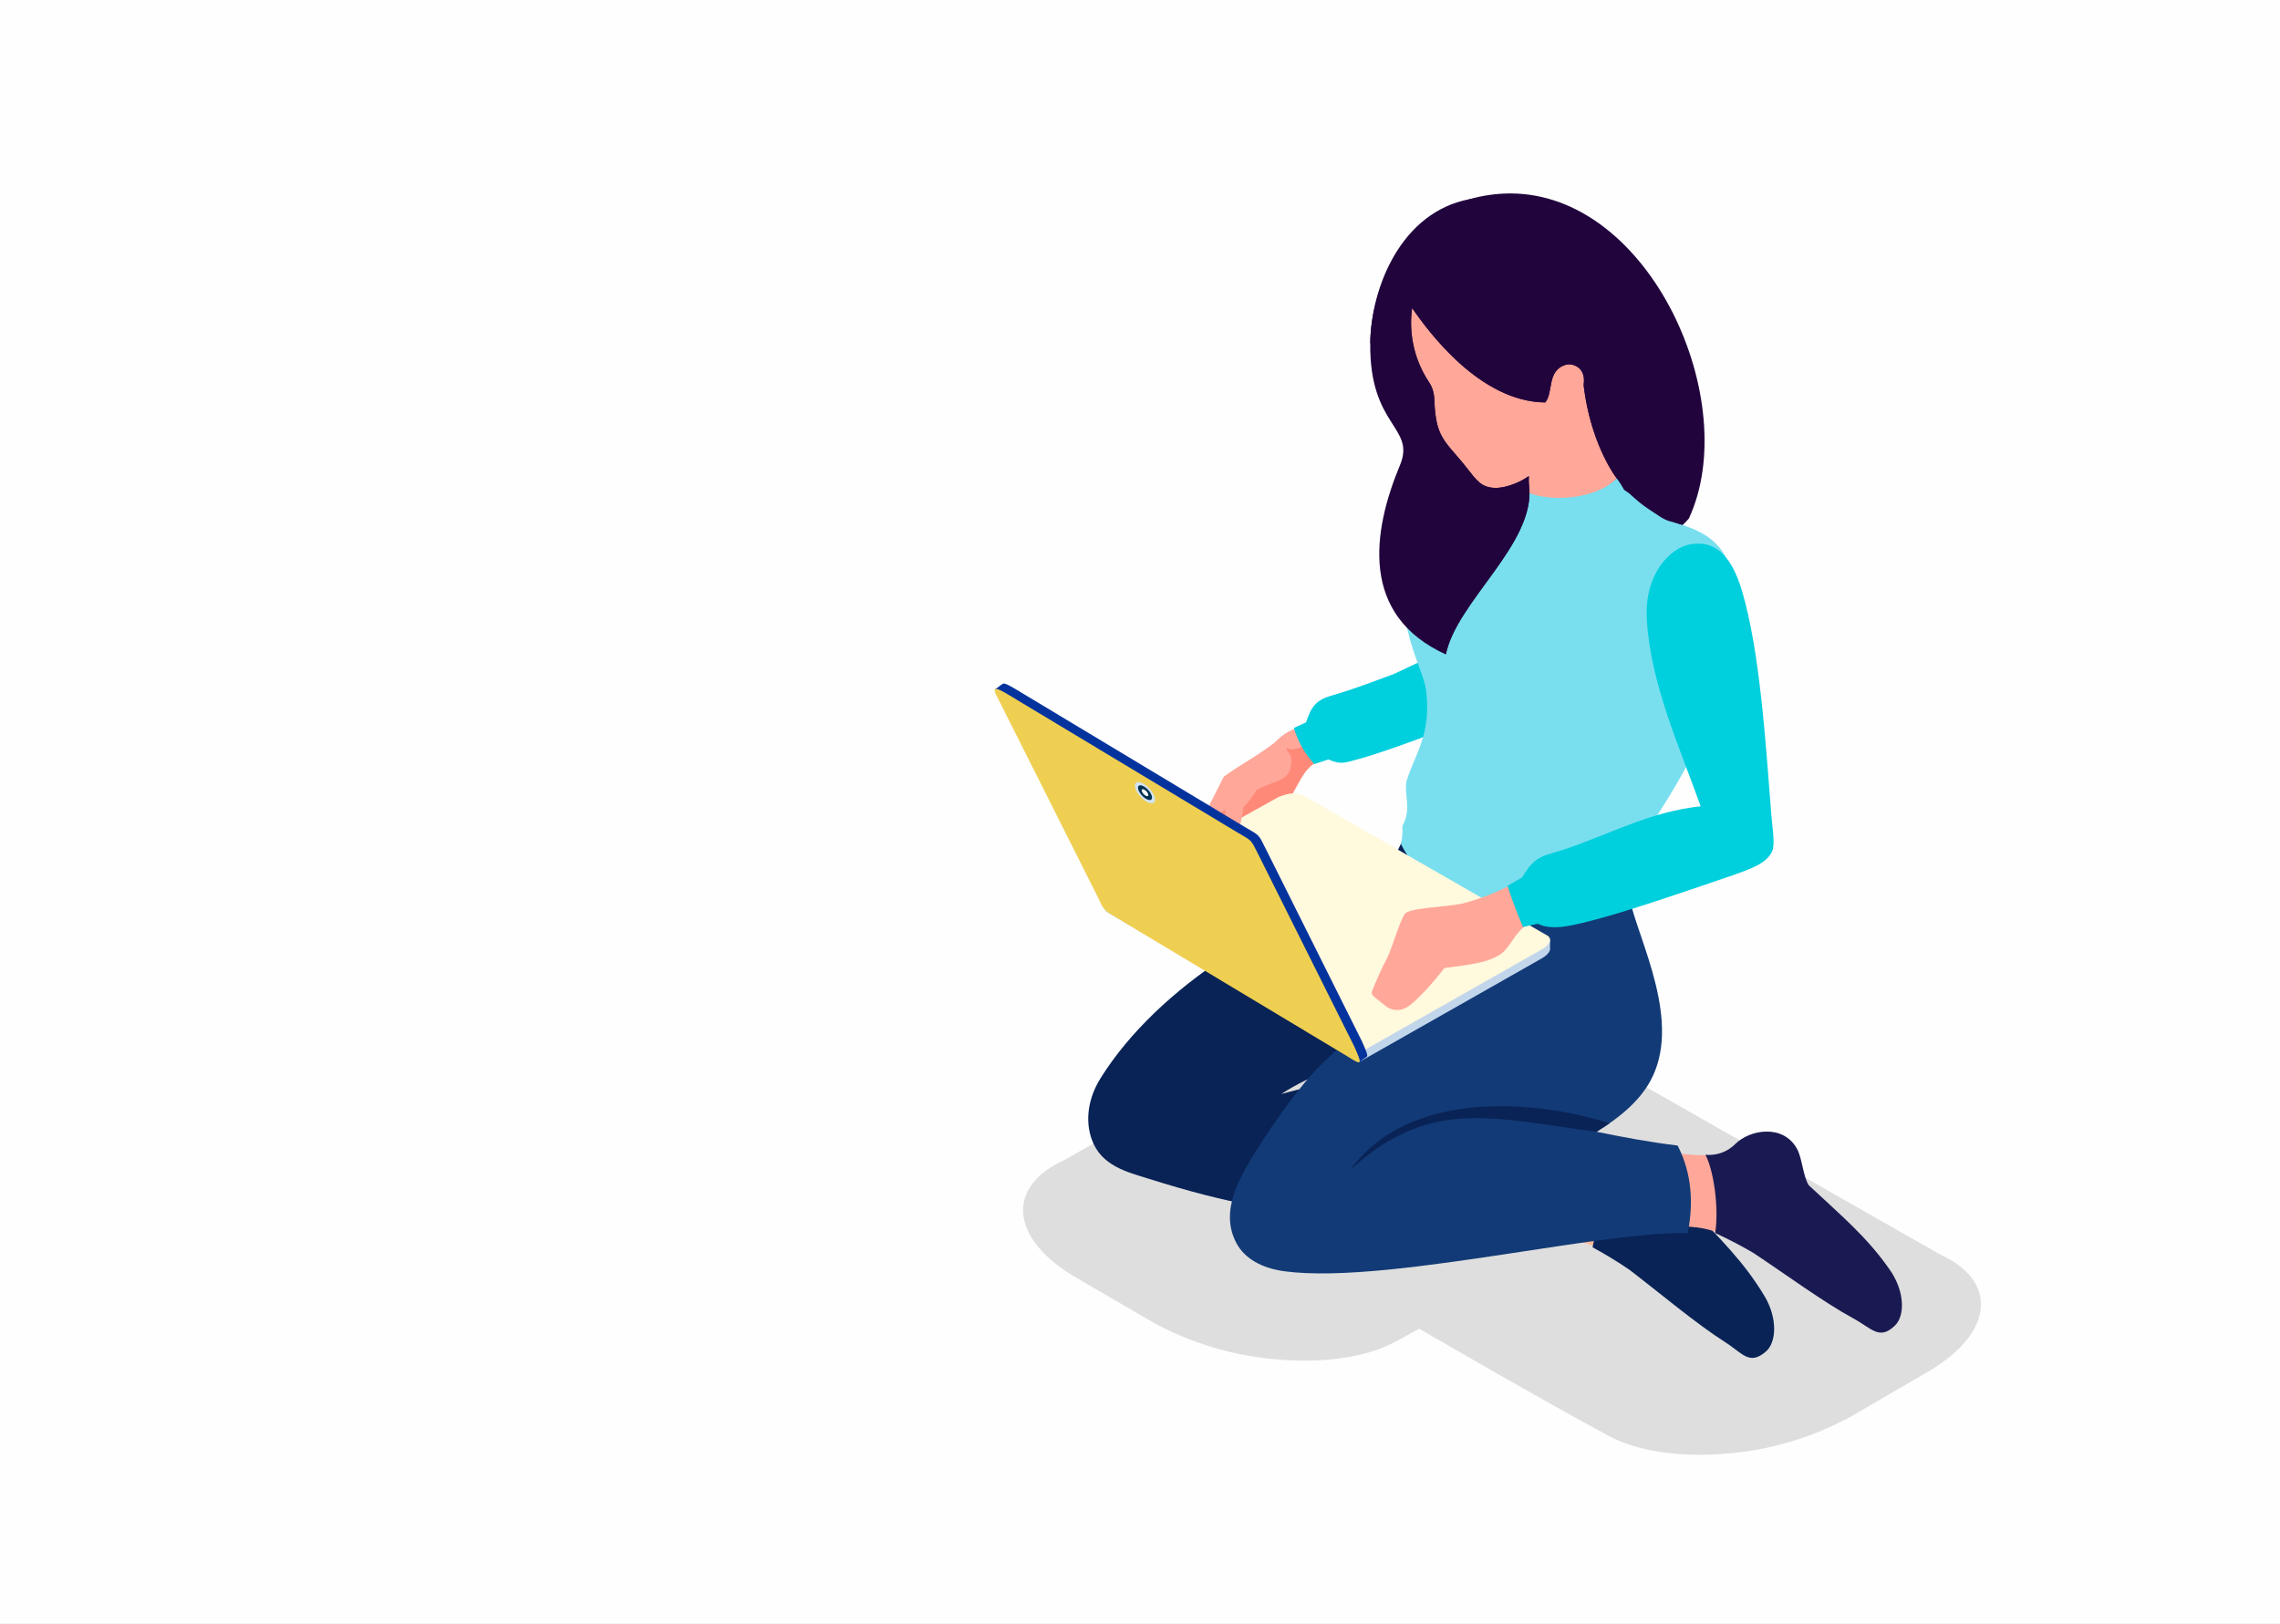
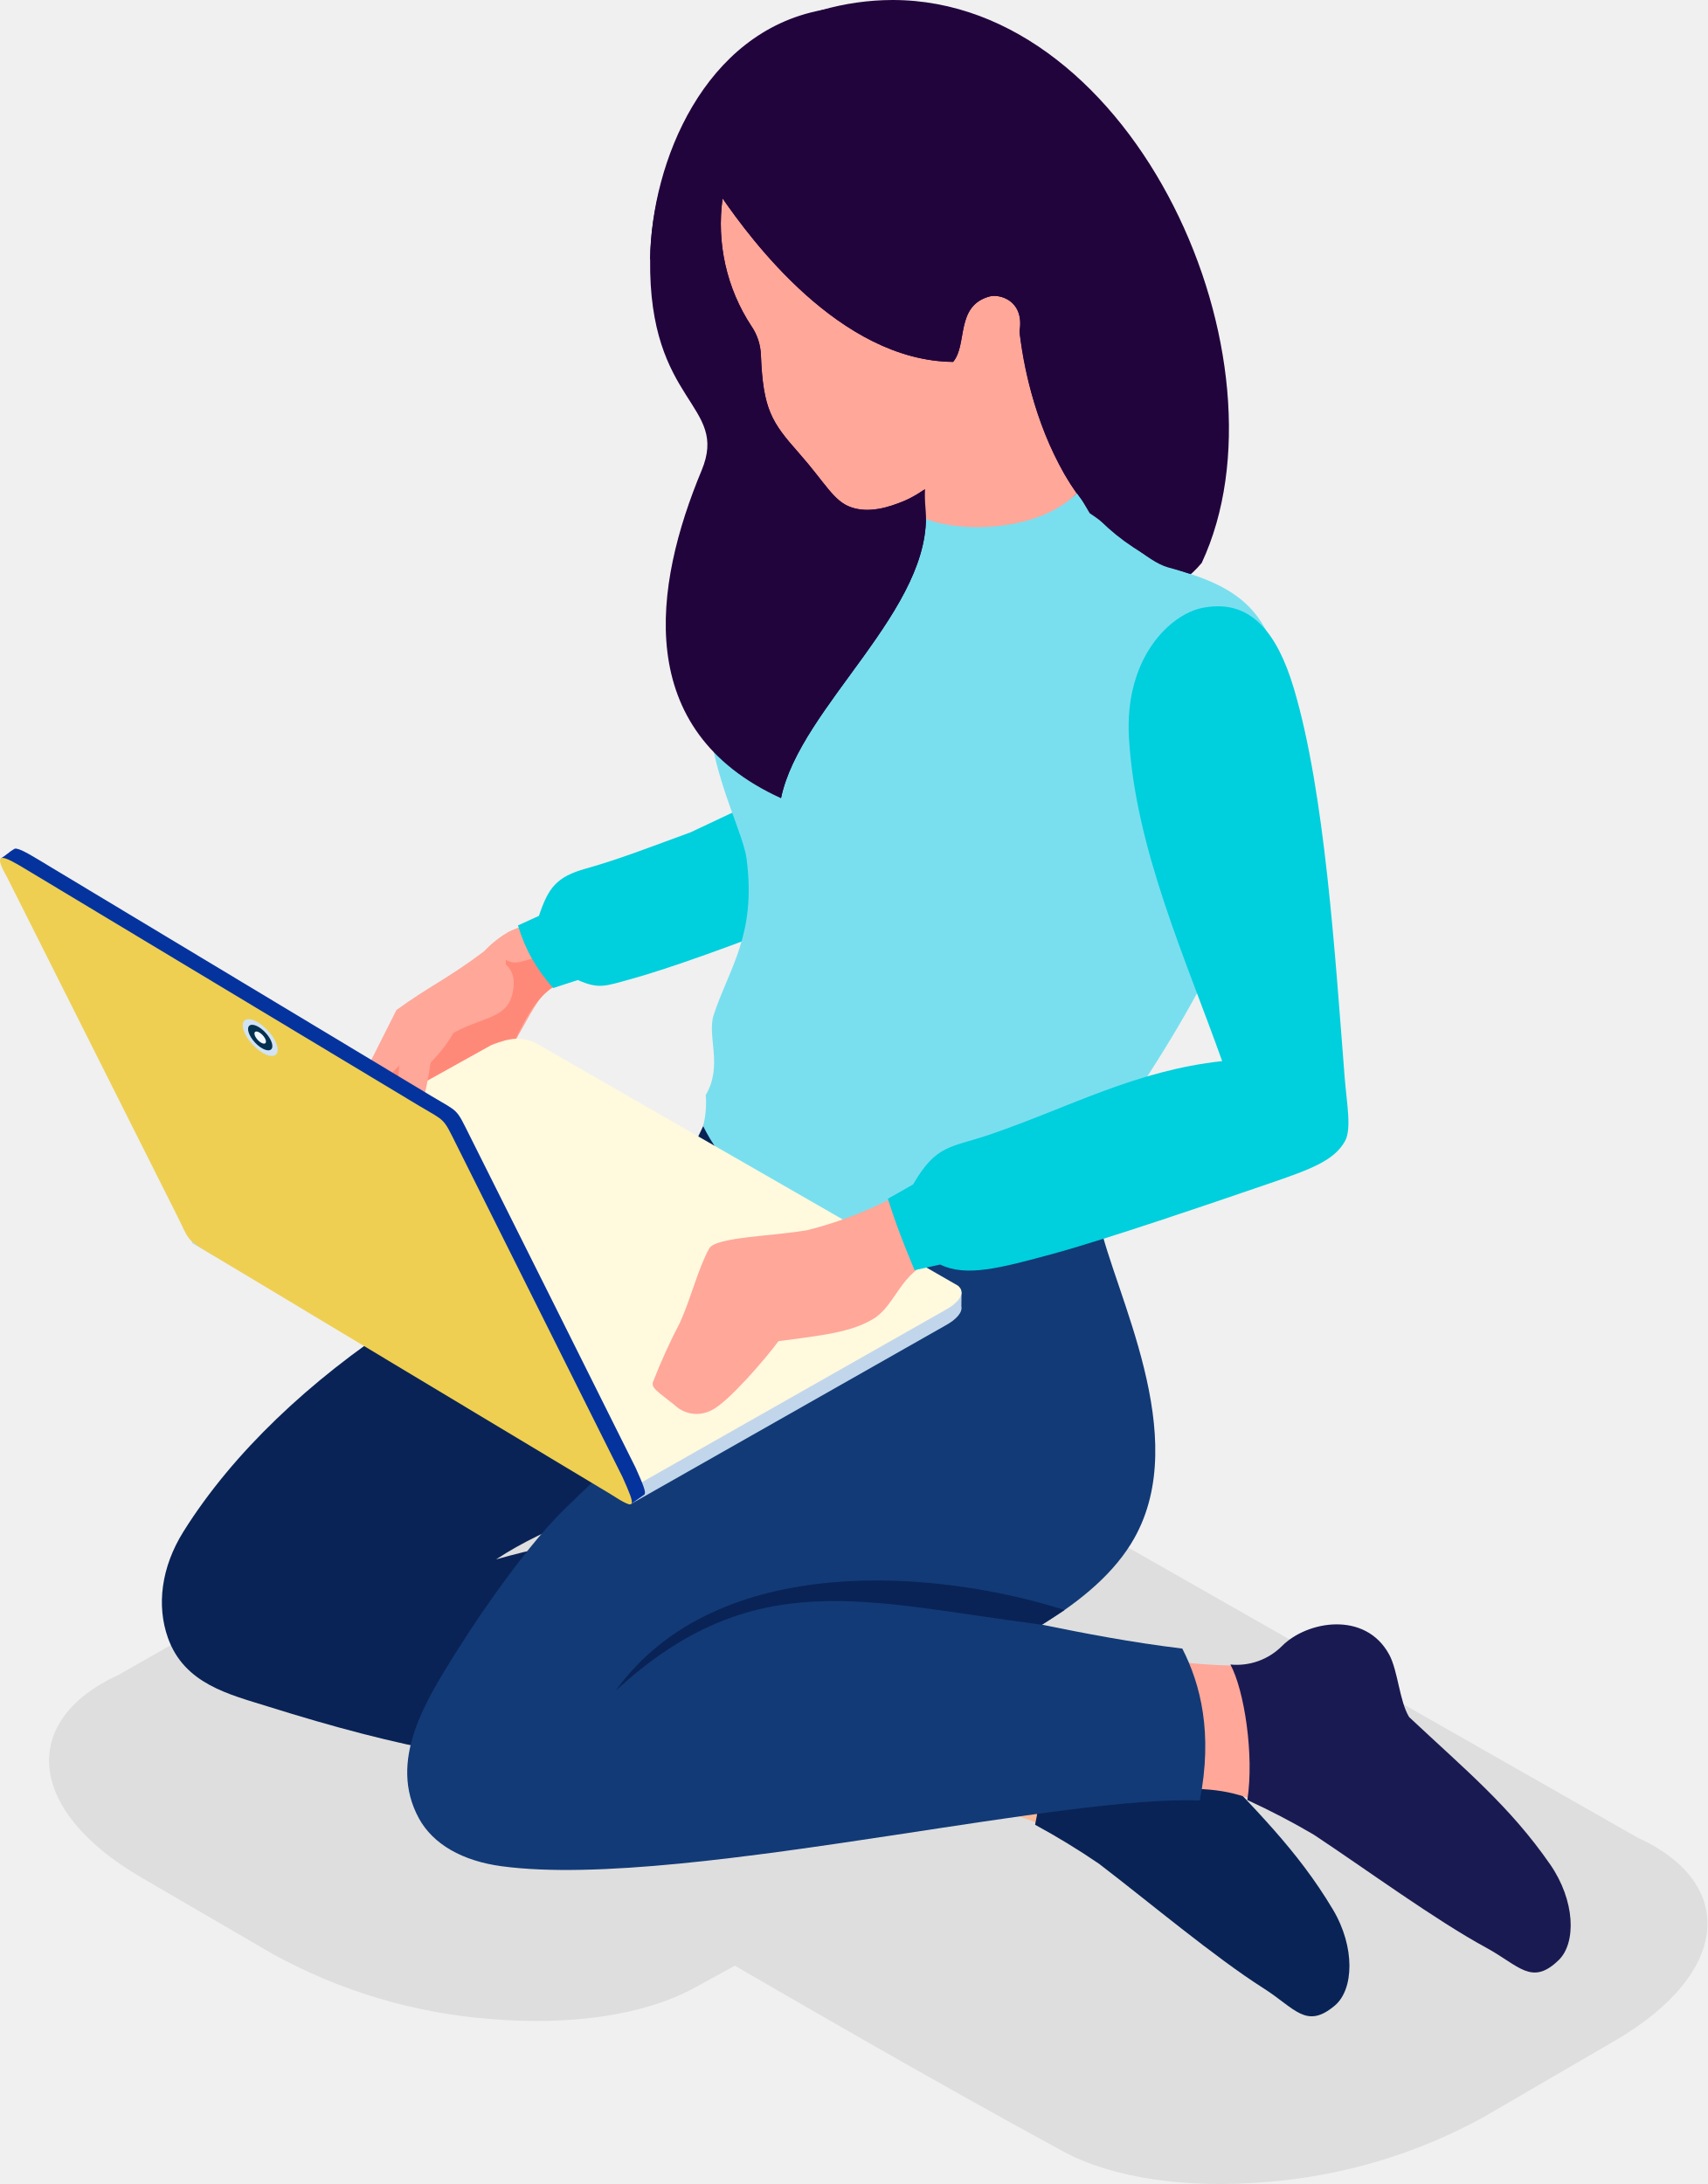
- <svg xmlns="http://www.w3.org/2000/svg" xmlns:xlink="http://www.w3.org/1999/xlink" width="451.826" height="321.756" viewBox="0 0 451.826 321.756">
+ <svg xmlns="http://www.w3.org/2000/svg" xmlns:xlink="http://www.w3.org/1999/xlink" id="Grupo_81924" data-name="Grupo 81924" width="195.44" height="250.001" viewBox="0 0 195.44 250.001">
  <defs>
    <clipPath id="clip-path">
      <rect id="Rectángulo_34628" data-name="Rectángulo 34628" width="195.44" height="250.001" fill="none" />
    </clipPath>
    <clipPath id="clip-path-2">
      <path id="Trazado_114635" data-name="Trazado 114635" d="M119.1,231.177c-8.044,4.045-18.133,11.976-27.814,21.532C87.622,256.328,82.7,263.091,79,269c-3.386,5.422-7.774,12.341-4.19,18.914,1.621,2.972,4.983,4.877,9.45,5.481,10.794,1.459,28.383-1.051,44.93-3.56,13.993-2.122,27.241-4.244,35.006-3.968,1.492-7.679.115-13.25-2.006-17.385-5.9-.714-11.171-1.74-16.066-2.735,4.541-2.765,8.374-5.991,10.571-9.9,6.593-11.734-2.264-27.988-4.032-36.312a141.553,141.553,0,0,1-24.474-1.336,66.7,66.7,0,0,1-9.094,12.972" transform="translate(-73.478 -218.205)" fill="none" />
    </clipPath>
    <linearGradient id="linear-gradient" x1="-0.263" y1="1.144" x2="-0.257" y2="1.144" gradientUnits="objectBoundingBox">
      <stop offset="0" stop-color="#235da3" />
      <stop offset="1" stop-color="#123a76" />
    </linearGradient>
    <clipPath id="clip-path-4">
      <path id="Trazado_114637" data-name="Trazado 114637" d="M81.883,165.979a12.371,12.371,0,0,0-2.793,2.219c-4.1,3.1-6.386,4.064-10.035,6.727l-4.139,8.218-.136,7.412c-.159,1.166,1.768,4.037,3.129,4.432,3.066.889,4.223,1.03,4.655.6,2.144-2.113-.381-6.668,1.494-11.016,3.085-1.633,6.27-2.209,7.991-5.087,1.651-2.761,2.812-5.263,3.961-6.486A24.641,24.641,0,0,1,90,170.114c-2.353-2.316,1.546-5.119.88-7.882-3.808,2.134-6.846,2.687-8.992,3.747" transform="translate(-64.771 -162.232)" fill="none" />
    </clipPath>
    <linearGradient id="linear-gradient-2" x1="-0.892" y1="4.332" x2="-0.876" y2="4.332" gradientUnits="objectBoundingBox">
      <stop offset="0" stop-color="#ffb89e" />
      <stop offset="1" stop-color="#ffa799" />
    </linearGradient>
    <clipPath id="clip-path-6">
      <path id="Trazado_114639" data-name="Trazado 114639" d="M113.214,148.24c-3.815,1.383-8.053,3.057-11.962,4.145-3.421.953-4.327,2.219-5.4,5.419L93.45,158.9a18.189,18.189,0,0,0,4.039,7.168l2.808-.915c2.443,1.066,3.1.706,6.118-.121,4.421-1.214,12.015-4.017,15.538-5.393l-1.637-14.746Z" transform="translate(-93.45 -144.89)" fill="none" />
    </clipPath>
    <linearGradient id="linear-gradient-3" x1="-1.774" y1="5.997" x2="-1.755" y2="5.997" gradientUnits="objectBoundingBox">
      <stop offset="0" stop-color="#1c8ef4" />
      <stop offset="1" stop-color="#00cfdd" />
    </linearGradient>
    <clipPath id="clip-path-7">
      <path id="Trazado_114640" data-name="Trazado 114640" d="M145.031,0A29.739,29.739,0,0,0,136.9,1.16c-13.092,3.712-19.461,17.316-19.606,28.5l40.932,23.417c2.9,3.708,4.107,6,6.489,8.541,5.42,5.784,10.779,8.689,15.715,2.82C191.169,41.408,172.89.006,145.041,0Z" transform="translate(-117.293)" fill="none" />
    </clipPath>
    <linearGradient id="linear-gradient-4" x1="-0.876" y1="3.061" x2="-0.868" y2="3.061" gradientUnits="objectBoundingBox">
      <stop offset="0" />
      <stop offset="1" stop-color="#22043d" />
    </linearGradient>
    <clipPath id="clip-path-8">
      <path id="Trazado_114641" data-name="Trazado 114641" d="M135.63,82.043c-1.419,9.894-6.6,14.651-7.821,20.78-1.722,8.67,3.527,17.527,4.02,21.252,1.16,8.775-2.042,12.594-3.768,17.928-.778,2.405,1.091,5.755-.9,9.145a10.919,10.919,0,0,1-.3,3.553c8.044,16.26,34.344,15.032,45.042,10.081-.328-1.956-.128-7.063.366-7.763,10.554-14.967,18.383-28.737,20.338-44.467,2.017-16.241-3.862-19.488-12.538-21.807-2.323-.621-5.858-4.162-8.961-6.2-.446-.754-.943-1.591-1.39-2.345-4.576,4.063-13.015,4.362-16.654,2.826a19.855,19.855,0,0,0-.475-3.713c-2.493-4.843-4.969-10.066-12.619-10.75-7.55.745-4.1,9.8-4.343,11.479" transform="translate(-126.864 -70.564)" fill="none" />
    </clipPath>
    <clipPath id="clip-path-9">
      <path id="Trazado_114642" data-name="Trazado 114642" d="M136.9,1.438c-13.371,2.528-19.461,17.316-19.606,28.5-.216,16.662,9.075,16.547,5.887,24.2-5.5,13.2-7.961,29.744,9.094,37.512,2.167-10.563,17.6-21.771,16.538-33.253-.612-6.618,2.97-10.717,7.676-11.559,5.95.836,10.584-11.093,9.613-23.021C165.161,12.293,158.984.761,143.7.76a36.687,36.687,0,0,0-6.8.678" transform="translate(-117.287 -0.76)" fill="none" />
    </clipPath>
    <linearGradient id="linear-gradient-5" x1="-1.144" y1="2.644" x2="-1.133" y2="2.644" gradientUnits="objectBoundingBox">
      <stop offset="0" stop-color="#5a2d68" />
      <stop offset="1" stop-color="#22043d" />
    </linearGradient>
    <clipPath id="clip-path-10">
      <path id="Trazado_114643" data-name="Trazado 114643" d="M165.759,72.037c.59,3.027.435,6.116.819,8.884,3.614,1.526,12.668,1.643,17.266-2.9-3.937-5.676-5.783-12.29-6.632-19.123Z" transform="translate(-165.759 -58.895)" fill="none" />
    </clipPath>
    <linearGradient id="linear-gradient-6" x1="-5.358" y1="8.621" x2="-5.325" y2="8.621" gradientUnits="objectBoundingBox">
      <stop offset="0" stop-color="#ff8a78" />
      <stop offset="1" stop-color="#ffa799" />
    </linearGradient>
    <clipPath id="clip-path-11">
      <path id="Trazado_114644" data-name="Trazado 114644" d="M133.572,50.421a6.266,6.266,0,0,1,1.088,3.346c.246,6.178,1.221,7.653,4.333,11.17,3.027,3.421,3.97,5.523,5.986,6.217,2.069.713,4.3.016,6.108-.737,3.709-1.542,8.72-6.952,11.345-10.681,1.946-2.765,1.354-3.709,1.238-6.786,2.151-5.115-1.456-6.3-2.835-5.929-3.956,1.073-2.494,5.521-4.181,7.493-13-.128-23.233-14.177-26.384-18.711a21.282,21.282,0,0,0,3.3,14.618" transform="translate(-130.103 -35.803)" fill="none" />
    </clipPath>
    <linearGradient id="linear-gradient-7" x1="-1.781" y1="5.26" x2="-1.766" y2="5.26" xlink:href="#linear-gradient-2" />
    <clipPath id="clip-path-13">
      <path id="Trazado_114647" data-name="Trazado 114647" d="M80.759,173.344c-8.438,5.293-6.108,4.458-8.861,11.12-.137,1.3-.4,5.184-.407,6.711,2.733.582,3.219-1.821,3.936-6.358a16.478,16.478,0,0,0,2.625-3.4c3.825-2.092,6.748-1.518,6.886-5.714a2.781,2.781,0,0,0-2.63-2.845,2.9,2.9,0,0,0-1.549.485" transform="translate(-71.491 -172.859)" fill="none" />
    </clipPath>
    <linearGradient id="linear-gradient-8" x1="-1.8" y1="7.116" x2="-1.772" y2="7.116" xlink:href="#linear-gradient-2" />
    <clipPath id="clip-path-15">
      <path id="Trazado_114653" data-name="Trazado 114653" d="M135.526,219.344c-3.853.717-10.566.777-11.3,2.111-1.287,2.328-2.11,5.768-3.349,8.489a66.515,66.515,0,0,0-3.079,6.769c-.237.719.452,1.059,2.472,2.675a3.638,3.638,0,0,0,4.212.589c1.9-.884,6.3-6.035,7.668-7.906,5.134-.689,8.314-1.014,10.884-2.571,2.532-1.535,3.113-5.446,7.021-6.726l-3.357-7.92a44.852,44.852,0,0,1-11.167,4.489" transform="translate(-117.749 -214.855)" fill="none" />
    </clipPath>
    <linearGradient id="linear-gradient-9" x1="-1.784" y1="3.294" x2="-1.768" y2="3.294" xlink:href="#linear-gradient-2" />
    <clipPath id="clip-path-16">
      <path id="Trazado_114654" data-name="Trazado 114654" d="M196.268,109.558c-3.762.713-9.012,5.721-8.484,14.877.733,12.69,6.461,25.212,10.67,37.02-9.929,1.085-17.325,5.212-26.411,8.345-4.678,1.613-6.256,1.1-8.968,5.773l-2.884,1.636c.917,2.933,1.87,5.342,3.056,8.178l2.927-.646c2.968,1.45,6.829.428,12.992-1.251,6-1.636,17.89-5.7,24.636-8.014,4.7-1.613,7.444-2.6,8.7-4.844.794-1.416.213-4.261-.031-7.364-1.114-14.168-2.262-32.5-5.8-44.433-2.035-6.866-5.021-9.443-8.7-9.443a9.151,9.151,0,0,0-1.7.168" transform="translate(-160.191 -109.39)" fill="none" />
    </clipPath>
    <linearGradient id="linear-gradient-10" x1="-1.329" y1="2.127" x2="-1.32" y2="2.127" xlink:href="#linear-gradient-3" />
  </defs>
-   <g id="Grupo_85446" data-name="Grupo 85446" transform="translate(-863.174 -1273.523)">
-     <rect id="BG" width="451.826" height="321.756" transform="translate(863.174 1273.523)" fill="#fff" opacity="0.949" />
-     <g id="Grupo_81924" data-name="Grupo 81924" transform="translate(1060.298 1311.863)">
-       <g id="Grupo_81891" data-name="Grupo 81891">
-         <g id="Grupo_81890" data-name="Grupo 81890" clip-path="url(#clip-path)">
-           <path id="Trazado_114628" data-name="Trazado 114628" d="M16.863,285.616l50.374-28.689L130.842,294.1c-15.946,9.256-31.948,18.58-48.168,27.4-5.794,3.151-14.268,4.29-23.165,3.551a61.332,61.332,0,0,1-25.09-7.472q-7.636-4.441-15.022-8.744C12.752,304.971,9.229,300.4,8.88,296.166c-.341-4.133,2.314-7.962,7.982-10.55" transform="translate(-3.236 -93.926)" fill="#dedede" fill-rule="evenodd" />
-           <path id="Trazado_114629" data-name="Trazado 114629" d="M203.368,300.81l-84.711-48.245c-9.235-4.22-22.452-7.579-31.861-2.682-8.572,4.461-22.695,13.592-28.939,17.154-4.743,2.705-21.208,12.569-10.953,18.145,30.166,16.4,60.02,34.852,90.653,51.515,5.793,3.152,14.268,4.291,23.165,3.551a61.338,61.338,0,0,0,25.09-7.472q7.636-4.441,15.022-8.744c6.644-3.869,10.167-8.444,10.516-12.674.341-4.133-2.314-7.962-7.982-10.55" transform="translate(-15.94 -90.465)" fill="#dedede" fill-rule="evenodd" />
-           <path id="Trazado_114630" data-name="Trazado 114630" d="M169.749,302.632c5.137.675,6.764,1.2,11.825,1.538,1.893,8.782,3.5,7.67,2.878,16.883-5.293-2.645-6.7-3.068-12.633-3.47-.55-4.878-1.276-10.105-2.07-14.951" transform="translate(-62.056 -110.635)" fill="#fabb9a" fill-rule="evenodd" />
-           <path id="Trazado_114631" data-name="Trazado 114631" d="M185.352,302.459c1.38,3,2.035,10.527.886,15.609a84.091,84.091,0,0,1,7.309,4.459c5.782,4.422,13.24,10.7,18.817,14.244,3.629,2.3,4.9,4.768,8.19,1.986,2.167-1.836,2.35-6.675-.235-11-4.13-6.915-8.9-11.407-14.959-17.909-.984-1.862-.919-5.371-1.794-7.288-2.38-5.214-9.131-4.5-12.182-1.809a7.33,7.33,0,0,1-6.032,1.71" transform="translate(-67.76 -109.189)" fill="#092356" fill-rule="evenodd" />
-           <path id="Trazado_114632" data-name="Trazado 114632" d="M206.283,299.383c5.171.326,6.83.744,11.9.735,2.482,8.634,4.013,7.416,4.013,16.65-5.459-2.281-6.9-2.607-12.839-2.607-.878-4.83-1.956-10-3.076-14.778" transform="translate(-75.412 -109.447)" fill="#ffa798" fill-rule="evenodd" />
-           <path id="Trazado_114633" data-name="Trazado 114633" d="M221.987,297.682c1.58,2.9,2.741,10.365,1.939,15.513a84.319,84.319,0,0,1,7.593,3.956c6.068,4.021,13.933,9.785,19.737,12.94,3.776,2.053,5.214,4.426,8.305,1.428,2.038-1.978,1.893-6.819-.978-10.962-4.588-6.62-9.653-10.779-16.135-16.857-1.107-1.791-1.28-5.3-2.282-7.149-2.727-5.043-9.414-3.872-12.277-.983a7.329,7.329,0,0,1-5.9,2.114" transform="translate(-81.153 -107.145)" fill="#1a1a52" fill-rule="evenodd" />
-           <path id="Trazado_114634" data-name="Trazado 114634" d="M92.533,198.94a85.487,85.487,0,0,0-5.015,11.367C67.268,215,43.065,229.819,31.669,248.058c-2.547,4.076-3.083,8.461-1.771,12.154,1.878,5.288,7.042,6.476,11.36,7.83,15.588,4.89,25.585,6.711,42.747,7.927,13.006.922,24.7,1.87,39.219,4.815,1.614-6.779,1.8-8.791,1.338-15.78-17.6-5.526-23.6-23.269-57.1-13.775,5.928-3.915,13.4-6.194,20.72-9.111,19.89-7.925,25.05-14.9,30.232-30.674-11.793-1.981-17.751-5.278-25.878-12.5" transform="translate(-10.677 -72.728)" fill="#092356" fill-rule="evenodd" />
-         </g>
-       </g>
-       <g id="Grupo_81893" data-name="Grupo 81893" transform="translate(46.616 138.434)">
-         <g id="Grupo_81892" data-name="Grupo 81892" clip-path="url(#clip-path-2)">
-           <rect id="Rectángulo_34629" data-name="Rectángulo 34629" width="120.093" height="113.523" transform="translate(-35.358 19.023) rotate(-29.879)" fill="url(#linear-gradient)" />
-         </g>
-       </g>
-       <g id="Grupo_81895" data-name="Grupo 81895">
-         <g id="Grupo_81894" data-name="Grupo 81894" clip-path="url(#clip-path)">
-           <path id="Trazado_114636" data-name="Trazado 114636" d="M162.455,288.548l-2.584,1.681c-20.256-2.609-33-6.97-48.79,7.552,11.644-16.13,36.984-13.825,51.374-9.233" transform="translate(-40.609 -104.25)" fill="#092356" fill-rule="evenodd" />
-         </g>
-       </g>
-       <g id="Grupo_81897" data-name="Grupo 81897" transform="translate(41.092 102.924)">
-         <g id="Grupo_81896" data-name="Grupo 81896" clip-path="url(#clip-path-4)">
-           <rect id="Rectángulo_34631" data-name="Rectángulo 34631" width="39.088" height="33.992" transform="matrix(0.231, -0.973, 0.973, 0.231, -7.739, 31.985)" fill="url(#linear-gradient-2)" />
-         </g>
-       </g>
-       <g id="Grupo_81899" data-name="Grupo 81899">
-         <g id="Grupo_81898" data-name="Grupo 81898" clip-path="url(#clip-path)">
-           <path id="Trazado_114638" data-name="Trazado 114638" d="M84.7,171.94a2.15,2.15,0,0,1-1.7-.227c.557,6.186-9.518,8.568-13.486,13.492.107,2.932-.557,5-.817,7.432.024,2.187,2.241,2.489.777,4.776,1.827.676,3.873,1.218,4.207.888,2.143-2.113-.128-6.859,1.747-11.205,3.086-1.633,6.426-1.983,8-4.946,1.3-2.448,2.279-5.071,4.348-6.828.765-.649,1.741-1.26,6.746-2.835l-.5-3.322c-1.207.356-8.064,2.467-9.317,2.776" transform="translate(-25.113 -61.842)" fill="#ff8978" fill-rule="evenodd" />
-         </g>
-       </g>
-       <g id="Grupo_81901" data-name="Grupo 81901" transform="translate(59.287 91.922)">
-         <g id="Grupo_81900" data-name="Grupo 81900" clip-path="url(#clip-path-6)">
-           <rect id="Rectángulo_34633" data-name="Rectángulo 34633" width="32.335" height="26.818" transform="translate(-4.364 0.934) rotate(-12.078)" fill="url(#linear-gradient-3)" />
-         </g>
-       </g>
-       <g id="Grupo_81903" data-name="Grupo 81903" transform="translate(74.413)">
-         <g id="Grupo_81902" data-name="Grupo 81902" clip-path="url(#clip-path-7)">
-           <rect id="Rectángulo_34634" data-name="Rectángulo 34634" width="80.935" height="83.903" transform="translate(-10.792 68.614) rotate(-81.062)" fill="url(#linear-gradient-4)" />
-         </g>
-       </g>
-       <g id="Grupo_81905" data-name="Grupo 81905" transform="translate(80.486 44.767)">
-         <g id="Grupo_81904" data-name="Grupo 81904" clip-path="url(#clip-path-8)">
-           <rect id="Rectángulo_34635" data-name="Rectángulo 34635" width="86.35" height="111.581" transform="translate(-19.487 3.617) rotate(-10.942)" fill="#79dfef" />
-         </g>
-       </g>
-       <g id="Grupo_81907" data-name="Grupo 81907" transform="translate(74.41 0.482)">
-         <g id="Grupo_81906" data-name="Grupo 81906" clip-path="url(#clip-path-9)">
-           <rect id="Rectángulo_34636" data-name="Rectángulo 34636" width="59.768" height="95.166" transform="translate(-10.161 0.726) rotate(-5.127)" fill="url(#linear-gradient-5)" />
-         </g>
-       </g>
-       <g id="Grupo_81909" data-name="Grupo 81909" transform="translate(105.161 37.364)">
-         <g id="Grupo_81908" data-name="Grupo 81908" clip-path="url(#clip-path-10)">
-           <rect id="Rectángulo_34637" data-name="Rectángulo 34637" width="19.496" height="24.729" transform="translate(-1.442 0.088) rotate(-3.499)" fill="url(#linear-gradient-6)" />
-         </g>
-       </g>
-       <g id="Grupo_81911" data-name="Grupo 81911" transform="translate(82.54 22.714)">
-         <g id="Grupo_81910" data-name="Grupo 81910" clip-path="url(#clip-path-11)">
-           <rect id="Rectángulo_34638" data-name="Rectángulo 34638" width="43.943" height="43.935" transform="translate(-9.083 2.252) rotate(-14.469)" fill="url(#linear-gradient-7)" />
-         </g>
-       </g>
-       <g id="Grupo_81913" data-name="Grupo 81913">
-         <g id="Grupo_81912" data-name="Grupo 81912" clip-path="url(#clip-path)">
-           <path id="Trazado_114645" data-name="Trazado 114645" d="M120.8,221.257,85.061,241.544c-.582.41-.86.034-1.228-1.011L34.6,211.858c-.39-.819-.473-1.71,1.865-2.913L68.842,190.93c2.111-.811,3.5-1.032,5.195-.137l48.594,26.683-.018,1.593c.155.7-.6,1.529-1.813,2.189" transform="translate(-12.572 -69.538)" fill="#c2d6eb" fill-rule="evenodd" />
-           <path id="Trazado_114646" data-name="Trazado 114646" d="M120.8,218.451,85.061,238.738c-.582.409-.86.034-1.228-1.012L34.6,209.052c-.39-.819-.473-1.71,1.865-2.914l32.376-18.014c2.111-.811,3.5-1.032,5.195-.137l48.172,27.686c.975.773.167,1.919-1.41,2.778" transform="translate(-12.572 -68.512)" fill="#fff9de" fill-rule="evenodd" />
-         </g>
-       </g>
-       <g id="Grupo_81915" data-name="Grupo 81915" transform="translate(45.356 109.666)">
-         <g id="Grupo_81914" data-name="Grupo 81914" clip-path="url(#clip-path-13)">
-           <rect id="Rectángulo_34640" data-name="Rectángulo 34640" width="22.656" height="19.778" transform="translate(-6.77 16.041) rotate(-67.118)" fill="url(#linear-gradient-8)" />
-         </g>
-       </g>
-       <g id="Grupo_81917" data-name="Grupo 81917">
-         <g id="Grupo_81916" data-name="Grupo 81916" clip-path="url(#clip-path)">
-           <path id="Trazado_114648" data-name="Trazado 114648" d="M.18,154.219c.521-.292.94-.733,1.46-1.028.286-.291,1.376.321,2.755,1.148l45.117,27.14c3.13,1.867,2.715,1.3,4.345,4.556q9.5,18.962,18.962,37.952c.833,1.866,1.251,2.852,1,3.074l-1.535,1.084Z" transform="translate(-0.066 -55.976)" fill="#05339e" fill-rule="evenodd" />
-           <path id="Trazado_114649" data-name="Trazado 114649" d="M52.29,187.711l18.962,37.953c1.57,3.514,1.665,3.909-1.379,1.948L24.04,200.079c-2.845-1.694-2.356-1.537-3.855-4.508L.794,156.973c-1.8-3.138-.292-2.356,2.034-.959l45.117,27.138c3.13,1.868,2.715,1.3,4.345,4.558" transform="translate(0 -56.589)" fill="#eecf52" fill-rule="evenodd" />
-           <path id="Trazado_114650" data-name="Trazado 114650" d="M44.188,183.931c.66-.235,1.915.5,2.8,1.636s1.071,2.253.41,2.489-1.915-.5-2.8-1.636-1.07-2.253-.41-2.489" transform="translate(-16.009 -67.225)" fill="#d2e3f4" fill-rule="evenodd" />
-           <path id="Trazado_114651" data-name="Trazado 114651" d="M45.03,184.931c.459-.164,1.33.345,1.946,1.136s.743,1.565.285,1.729-1.33-.345-1.946-1.136-.744-1.565-.285-1.729" transform="translate(-16.361 -67.595)" fill="#043150" fill-rule="evenodd" />
-           <path id="Trazado_114652" data-name="Trazado 114652" d="M46.038,186.128c.218-.077.631.164.922.539s.353.742.135.82-.631-.164-.922-.539-.353-.742-.135-.82" transform="translate(-16.783 -68.039)" fill="#f4f8ff" fill-rule="evenodd" />
-         </g>
-       </g>
-       <g id="Grupo_81919" data-name="Grupo 81919" transform="translate(74.703 136.309)">
-         <g id="Grupo_81918" data-name="Grupo 81918" clip-path="url(#clip-path-15)">
-           <rect id="Rectángulo_34642" data-name="Rectángulo 34642" width="39.729" height="36.036" transform="translate(-9.016 3.459) rotate(-21.404)" fill="url(#linear-gradient-9)" />
-         </g>
-       </g>
-       <g id="Grupo_81921" data-name="Grupo 81921" transform="translate(101.629 69.4)">
-         <g id="Grupo_81920" data-name="Grupo 81920" clip-path="url(#clip-path-16)">
-           <rect id="Rectángulo_34643" data-name="Rectángulo 34643" width="70.085" height="87.354" transform="translate(-18.004 4.482) rotate(-13.98)" fill="url(#linear-gradient-10)" />
-         </g>
-       </g>
-       <g id="Grupo_81923" data-name="Grupo 81923">
-         <g id="Grupo_81922" data-name="Grupo 81922" clip-path="url(#clip-path)">
-           <path id="Trazado_114655" data-name="Trazado 114655" d="M182.458,77.514c-10.089-6.072-16.735-18.264-17.045-25.77-.13-3.171-.725-5.828-3.109-7.269-9.724-5.877-5.2,20.791-33.2-12.213-6,8.652-1.5,24.191,2.981,32.091,5.688,10.019,11.725,6.717,12.428,14.1.721,7.577-9.013,9.855-8.981,24.719C137.7,92.61,153.135,81.4,152.073,69.92a15.166,15.166,0,0,1-.051-2.144,12.664,12.664,0,0,1-2.356,1.348c-1.811.753-4.039,1.45-6.108.737-2.016-.695-2.959-2.8-5.986-6.219-3.112-3.517-4.088-4.992-4.334-11.17a6.265,6.265,0,0,0-1.087-3.345,21.287,21.287,0,0,1-3.3-14.618c3.151,4.533,13.383,18.582,26.384,18.71,1.687-1.972.226-6.418,4.181-7.493,1.188-.323,4.03.515,3.418,4.025a44.138,44.138,0,0,0,4.889,15.857,24.744,24.744,0,0,0,14.736,11.9" transform="translate(-46.141 -11.794)" fill="#22043d" fill-rule="evenodd" />
-         </g>
-       </g>
+   <g id="Grupo_81891" data-name="Grupo 81891">
+     <g id="Grupo_81890" data-name="Grupo 81890" clip-path="url(#clip-path)">
+       <path id="Trazado_114628" data-name="Trazado 114628" d="M16.863,285.616l50.374-28.689L130.842,294.1c-15.946,9.256-31.948,18.58-48.168,27.4-5.794,3.151-14.268,4.29-23.165,3.551a61.332,61.332,0,0,1-25.09-7.472q-7.636-4.441-15.022-8.744C12.752,304.971,9.229,300.4,8.88,296.166c-.341-4.133,2.314-7.962,7.982-10.55" transform="translate(-3.236 -93.926)" fill="#dedede" fill-rule="evenodd" />
+       <path id="Trazado_114629" data-name="Trazado 114629" d="M203.368,300.81l-84.711-48.245c-9.235-4.22-22.452-7.579-31.861-2.682-8.572,4.461-22.695,13.592-28.939,17.154-4.743,2.705-21.208,12.569-10.953,18.145,30.166,16.4,60.02,34.852,90.653,51.515,5.793,3.152,14.268,4.291,23.165,3.551a61.338,61.338,0,0,0,25.09-7.472q7.636-4.441,15.022-8.744c6.644-3.869,10.167-8.444,10.516-12.674.341-4.133-2.314-7.962-7.982-10.55" transform="translate(-15.94 -90.465)" fill="#dedede" fill-rule="evenodd" />
+       <path id="Trazado_114630" data-name="Trazado 114630" d="M169.749,302.632c5.137.675,6.764,1.2,11.825,1.538,1.893,8.782,3.5,7.67,2.878,16.883-5.293-2.645-6.7-3.068-12.633-3.47-.55-4.878-1.276-10.105-2.07-14.951" transform="translate(-62.056 -110.635)" fill="#fabb9a" fill-rule="evenodd" />
+       <path id="Trazado_114631" data-name="Trazado 114631" d="M185.352,302.459c1.38,3,2.035,10.527.886,15.609a84.091,84.091,0,0,1,7.309,4.459c5.782,4.422,13.24,10.7,18.817,14.244,3.629,2.3,4.9,4.768,8.19,1.986,2.167-1.836,2.35-6.675-.235-11-4.13-6.915-8.9-11.407-14.959-17.909-.984-1.862-.919-5.371-1.794-7.288-2.38-5.214-9.131-4.5-12.182-1.809a7.33,7.33,0,0,1-6.032,1.71" transform="translate(-67.76 -109.189)" fill="#092356" fill-rule="evenodd" />
+       <path id="Trazado_114632" data-name="Trazado 114632" d="M206.283,299.383c5.171.326,6.83.744,11.9.735,2.482,8.634,4.013,7.416,4.013,16.65-5.459-2.281-6.9-2.607-12.839-2.607-.878-4.83-1.956-10-3.076-14.778" transform="translate(-75.412 -109.447)" fill="#ffa798" fill-rule="evenodd" />
+       <path id="Trazado_114633" data-name="Trazado 114633" d="M221.987,297.682c1.58,2.9,2.741,10.365,1.939,15.513a84.319,84.319,0,0,1,7.593,3.956c6.068,4.021,13.933,9.785,19.737,12.94,3.776,2.053,5.214,4.426,8.305,1.428,2.038-1.978,1.893-6.819-.978-10.962-4.588-6.62-9.653-10.779-16.135-16.857-1.107-1.791-1.28-5.3-2.282-7.149-2.727-5.043-9.414-3.872-12.277-.983a7.329,7.329,0,0,1-5.9,2.114" transform="translate(-81.153 -107.145)" fill="#1a1a52" fill-rule="evenodd" />
+       <path id="Trazado_114634" data-name="Trazado 114634" d="M92.533,198.94a85.487,85.487,0,0,0-5.015,11.367C67.268,215,43.065,229.819,31.669,248.058c-2.547,4.076-3.083,8.461-1.771,12.154,1.878,5.288,7.042,6.476,11.36,7.83,15.588,4.89,25.585,6.711,42.747,7.927,13.006.922,24.7,1.87,39.219,4.815,1.614-6.779,1.8-8.791,1.338-15.78-17.6-5.526-23.6-23.269-57.1-13.775,5.928-3.915,13.4-6.194,20.72-9.111,19.89-7.925,25.05-14.9,30.232-30.674-11.793-1.981-17.751-5.278-25.878-12.5" transform="translate(-10.677 -72.728)" fill="#092356" fill-rule="evenodd" />
+     </g>
+   </g>
+   <g id="Grupo_81893" data-name="Grupo 81893" transform="translate(46.616 138.434)">
+     <g id="Grupo_81892" data-name="Grupo 81892" clip-path="url(#clip-path-2)">
+       <rect id="Rectángulo_34629" data-name="Rectángulo 34629" width="120.093" height="113.523" transform="translate(-35.358 19.023) rotate(-29.879)" fill="url(#linear-gradient)" />
+     </g>
+   </g>
+   <g id="Grupo_81895" data-name="Grupo 81895">
+     <g id="Grupo_81894" data-name="Grupo 81894" clip-path="url(#clip-path)">
+       <path id="Trazado_114636" data-name="Trazado 114636" d="M162.455,288.548l-2.584,1.681c-20.256-2.609-33-6.97-48.79,7.552,11.644-16.13,36.984-13.825,51.374-9.233" transform="translate(-40.609 -104.25)" fill="#092356" fill-rule="evenodd" />
+     </g>
+   </g>
+   <g id="Grupo_81897" data-name="Grupo 81897" transform="translate(41.092 102.924)">
+     <g id="Grupo_81896" data-name="Grupo 81896" clip-path="url(#clip-path-4)">
+       <rect id="Rectángulo_34631" data-name="Rectángulo 34631" width="39.088" height="33.992" transform="matrix(0.231, -0.973, 0.973, 0.231, -7.739, 31.985)" fill="url(#linear-gradient-2)" />
+     </g>
+   </g>
+   <g id="Grupo_81899" data-name="Grupo 81899">
+     <g id="Grupo_81898" data-name="Grupo 81898" clip-path="url(#clip-path)">
+       <path id="Trazado_114638" data-name="Trazado 114638" d="M84.7,171.94a2.15,2.15,0,0,1-1.7-.227c.557,6.186-9.518,8.568-13.486,13.492.107,2.932-.557,5-.817,7.432.024,2.187,2.241,2.489.777,4.776,1.827.676,3.873,1.218,4.207.888,2.143-2.113-.128-6.859,1.747-11.205,3.086-1.633,6.426-1.983,8-4.946,1.3-2.448,2.279-5.071,4.348-6.828.765-.649,1.741-1.26,6.746-2.835l-.5-3.322c-1.207.356-8.064,2.467-9.317,2.776" transform="translate(-25.113 -61.842)" fill="#ff8978" fill-rule="evenodd" />
+     </g>
+   </g>
+   <g id="Grupo_81901" data-name="Grupo 81901" transform="translate(59.287 91.922)">
+     <g id="Grupo_81900" data-name="Grupo 81900" clip-path="url(#clip-path-6)">
+       <rect id="Rectángulo_34633" data-name="Rectángulo 34633" width="32.335" height="26.818" transform="translate(-4.364 0.934) rotate(-12.078)" fill="url(#linear-gradient-3)" />
+     </g>
+   </g>
+   <g id="Grupo_81903" data-name="Grupo 81903" transform="translate(74.413)">
+     <g id="Grupo_81902" data-name="Grupo 81902" clip-path="url(#clip-path-7)">
+       <rect id="Rectángulo_34634" data-name="Rectángulo 34634" width="80.935" height="83.903" transform="translate(-10.792 68.614) rotate(-81.062)" fill="url(#linear-gradient-4)" />
+     </g>
+   </g>
+   <g id="Grupo_81905" data-name="Grupo 81905" transform="translate(80.486 44.767)">
+     <g id="Grupo_81904" data-name="Grupo 81904" clip-path="url(#clip-path-8)">
+       <rect id="Rectángulo_34635" data-name="Rectángulo 34635" width="86.35" height="111.581" transform="translate(-19.487 3.617) rotate(-10.942)" fill="#79dfef" />
+     </g>
+   </g>
+   <g id="Grupo_81907" data-name="Grupo 81907" transform="translate(74.41 0.482)">
+     <g id="Grupo_81906" data-name="Grupo 81906" clip-path="url(#clip-path-9)">
+       <rect id="Rectángulo_34636" data-name="Rectángulo 34636" width="59.768" height="95.166" transform="translate(-10.161 0.726) rotate(-5.127)" fill="url(#linear-gradient-5)" />
+     </g>
+   </g>
+   <g id="Grupo_81909" data-name="Grupo 81909" transform="translate(105.161 37.364)">
+     <g id="Grupo_81908" data-name="Grupo 81908" clip-path="url(#clip-path-10)">
+       <rect id="Rectángulo_34637" data-name="Rectángulo 34637" width="19.496" height="24.729" transform="translate(-1.442 0.088) rotate(-3.499)" fill="url(#linear-gradient-6)" />
+     </g>
+   </g>
+   <g id="Grupo_81911" data-name="Grupo 81911" transform="translate(82.54 22.714)">
+     <g id="Grupo_81910" data-name="Grupo 81910" clip-path="url(#clip-path-11)">
+       <rect id="Rectángulo_34638" data-name="Rectángulo 34638" width="43.943" height="43.935" transform="translate(-9.083 2.252) rotate(-14.469)" fill="url(#linear-gradient-7)" />
+     </g>
+   </g>
+   <g id="Grupo_81913" data-name="Grupo 81913">
+     <g id="Grupo_81912" data-name="Grupo 81912" clip-path="url(#clip-path)">
+       <path id="Trazado_114645" data-name="Trazado 114645" d="M120.8,221.257,85.061,241.544c-.582.41-.86.034-1.228-1.011L34.6,211.858c-.39-.819-.473-1.71,1.865-2.913L68.842,190.93c2.111-.811,3.5-1.032,5.195-.137l48.594,26.683-.018,1.593c.155.7-.6,1.529-1.813,2.189" transform="translate(-12.572 -69.538)" fill="#c2d6eb" fill-rule="evenodd" />
+       <path id="Trazado_114646" data-name="Trazado 114646" d="M120.8,218.451,85.061,238.738c-.582.409-.86.034-1.228-1.012L34.6,209.052c-.39-.819-.473-1.71,1.865-2.914l32.376-18.014c2.111-.811,3.5-1.032,5.195-.137l48.172,27.686c.975.773.167,1.919-1.41,2.778" transform="translate(-12.572 -68.512)" fill="#fff9de" fill-rule="evenodd" />
+     </g>
+   </g>
+   <g id="Grupo_81915" data-name="Grupo 81915" transform="translate(45.356 109.666)">
+     <g id="Grupo_81914" data-name="Grupo 81914" clip-path="url(#clip-path-13)">
+       <rect id="Rectángulo_34640" data-name="Rectángulo 34640" width="22.656" height="19.778" transform="translate(-6.77 16.041) rotate(-67.118)" fill="url(#linear-gradient-8)" />
+     </g>
+   </g>
+   <g id="Grupo_81917" data-name="Grupo 81917">
+     <g id="Grupo_81916" data-name="Grupo 81916" clip-path="url(#clip-path)">
+       <path id="Trazado_114648" data-name="Trazado 114648" d="M.18,154.219c.521-.292.94-.733,1.46-1.028.286-.291,1.376.321,2.755,1.148l45.117,27.14c3.13,1.867,2.715,1.3,4.345,4.556q9.5,18.962,18.962,37.952c.833,1.866,1.251,2.852,1,3.074l-1.535,1.084Z" transform="translate(-0.066 -55.976)" fill="#05339e" fill-rule="evenodd" />
+       <path id="Trazado_114649" data-name="Trazado 114649" d="M52.29,187.711l18.962,37.953c1.57,3.514,1.665,3.909-1.379,1.948L24.04,200.079c-2.845-1.694-2.356-1.537-3.855-4.508L.794,156.973c-1.8-3.138-.292-2.356,2.034-.959l45.117,27.138c3.13,1.868,2.715,1.3,4.345,4.558" transform="translate(0 -56.589)" fill="#eecf52" fill-rule="evenodd" />
+       <path id="Trazado_114650" data-name="Trazado 114650" d="M44.188,183.931c.66-.235,1.915.5,2.8,1.636s1.071,2.253.41,2.489-1.915-.5-2.8-1.636-1.07-2.253-.41-2.489" transform="translate(-16.009 -67.225)" fill="#d2e3f4" fill-rule="evenodd" />
+       <path id="Trazado_114651" data-name="Trazado 114651" d="M45.03,184.931c.459-.164,1.33.345,1.946,1.136s.743,1.565.285,1.729-1.33-.345-1.946-1.136-.744-1.565-.285-1.729" transform="translate(-16.361 -67.595)" fill="#043150" fill-rule="evenodd" />
+       <path id="Trazado_114652" data-name="Trazado 114652" d="M46.038,186.128c.218-.077.631.164.922.539s.353.742.135.82-.631-.164-.922-.539-.353-.742-.135-.82" transform="translate(-16.783 -68.039)" fill="#f4f8ff" fill-rule="evenodd" />
+     </g>
+   </g>
+   <g id="Grupo_81919" data-name="Grupo 81919" transform="translate(74.703 136.309)">
+     <g id="Grupo_81918" data-name="Grupo 81918" clip-path="url(#clip-path-15)">
+       <rect id="Rectángulo_34642" data-name="Rectángulo 34642" width="39.729" height="36.036" transform="translate(-9.016 3.459) rotate(-21.404)" fill="url(#linear-gradient-9)" />
+     </g>
+   </g>
+   <g id="Grupo_81921" data-name="Grupo 81921" transform="translate(101.629 69.4)">
+     <g id="Grupo_81920" data-name="Grupo 81920" clip-path="url(#clip-path-16)">
+       <rect id="Rectángulo_34643" data-name="Rectángulo 34643" width="70.085" height="87.354" transform="translate(-18.004 4.482) rotate(-13.98)" fill="url(#linear-gradient-10)" />
+     </g>
+   </g>
+   <g id="Grupo_81923" data-name="Grupo 81923">
+     <g id="Grupo_81922" data-name="Grupo 81922" clip-path="url(#clip-path)">
+       <path id="Trazado_114655" data-name="Trazado 114655" d="M182.458,77.514c-10.089-6.072-16.735-18.264-17.045-25.77-.13-3.171-.725-5.828-3.109-7.269-9.724-5.877-5.2,20.791-33.2-12.213-6,8.652-1.5,24.191,2.981,32.091,5.688,10.019,11.725,6.717,12.428,14.1.721,7.577-9.013,9.855-8.981,24.719C137.7,92.61,153.135,81.4,152.073,69.92a15.166,15.166,0,0,1-.051-2.144,12.664,12.664,0,0,1-2.356,1.348c-1.811.753-4.039,1.45-6.108.737-2.016-.695-2.959-2.8-5.986-6.219-3.112-3.517-4.088-4.992-4.334-11.17a6.265,6.265,0,0,0-1.087-3.345,21.287,21.287,0,0,1-3.3-14.618c3.151,4.533,13.383,18.582,26.384,18.71,1.687-1.972.226-6.418,4.181-7.493,1.188-.323,4.03.515,3.418,4.025a44.138,44.138,0,0,0,4.889,15.857,24.744,24.744,0,0,0,14.736,11.9" transform="translate(-46.141 -11.794)" fill="#22043d" fill-rule="evenodd" />
    </g>
  </g>
</svg>
